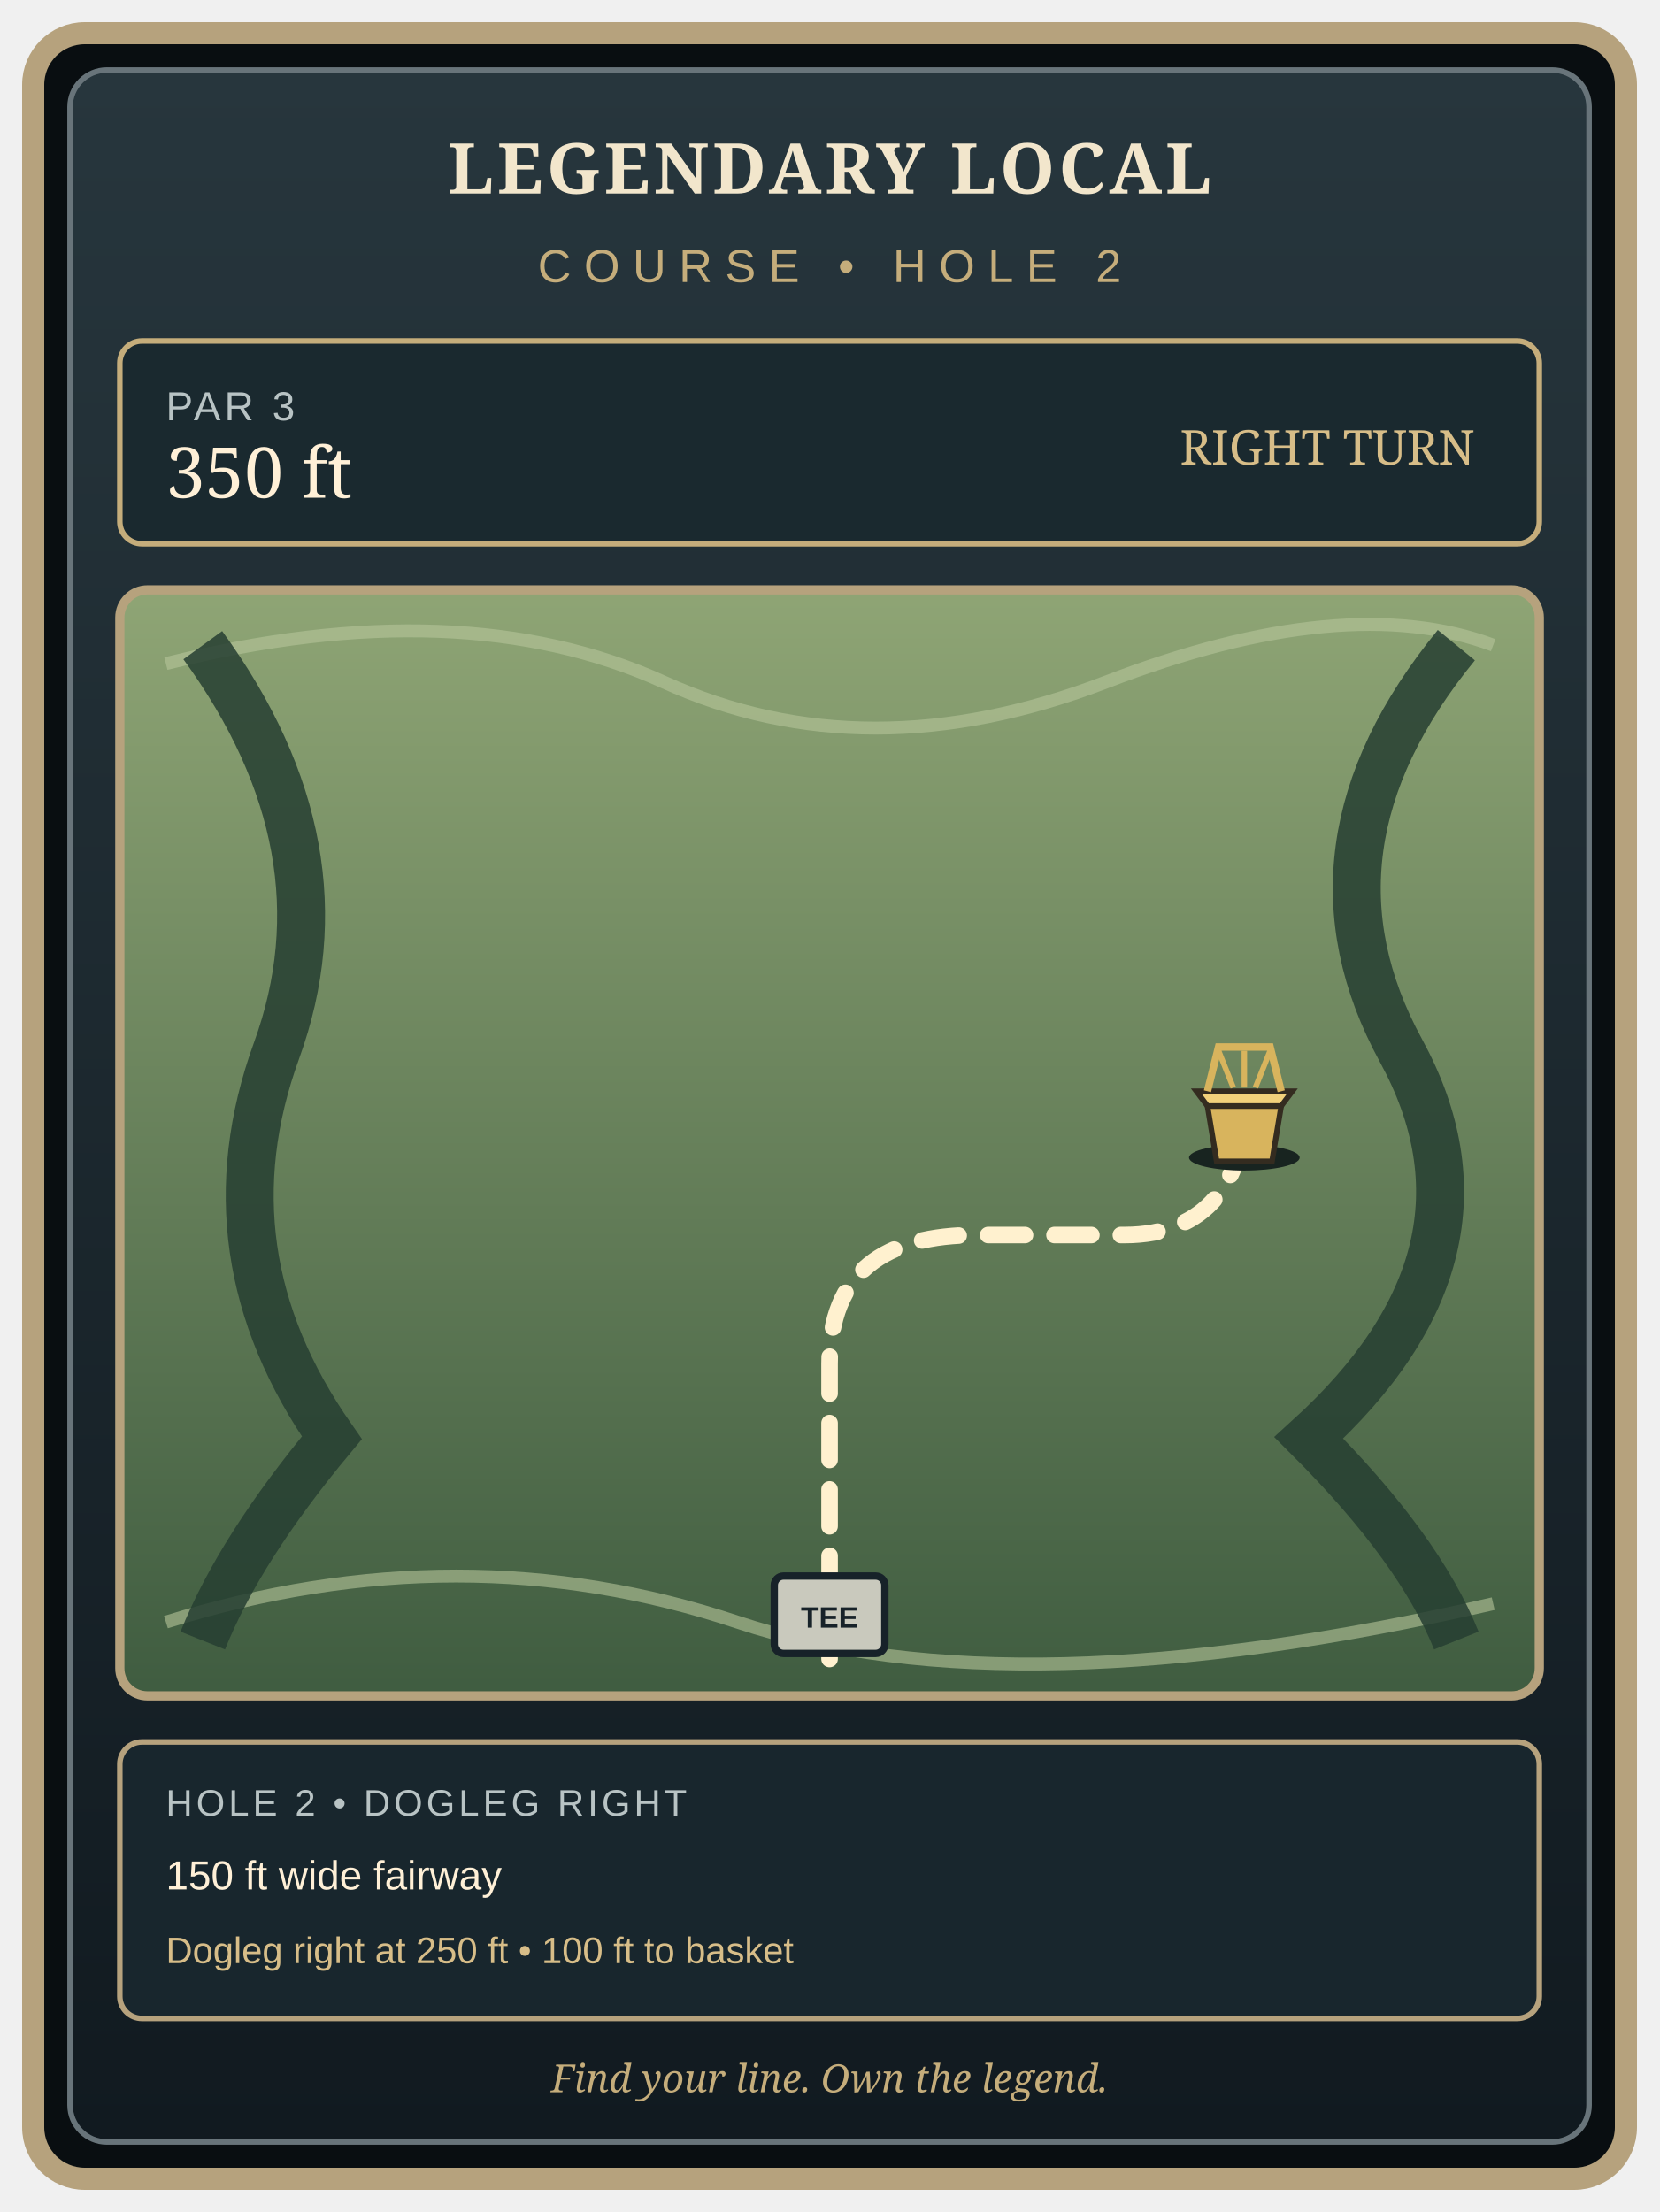
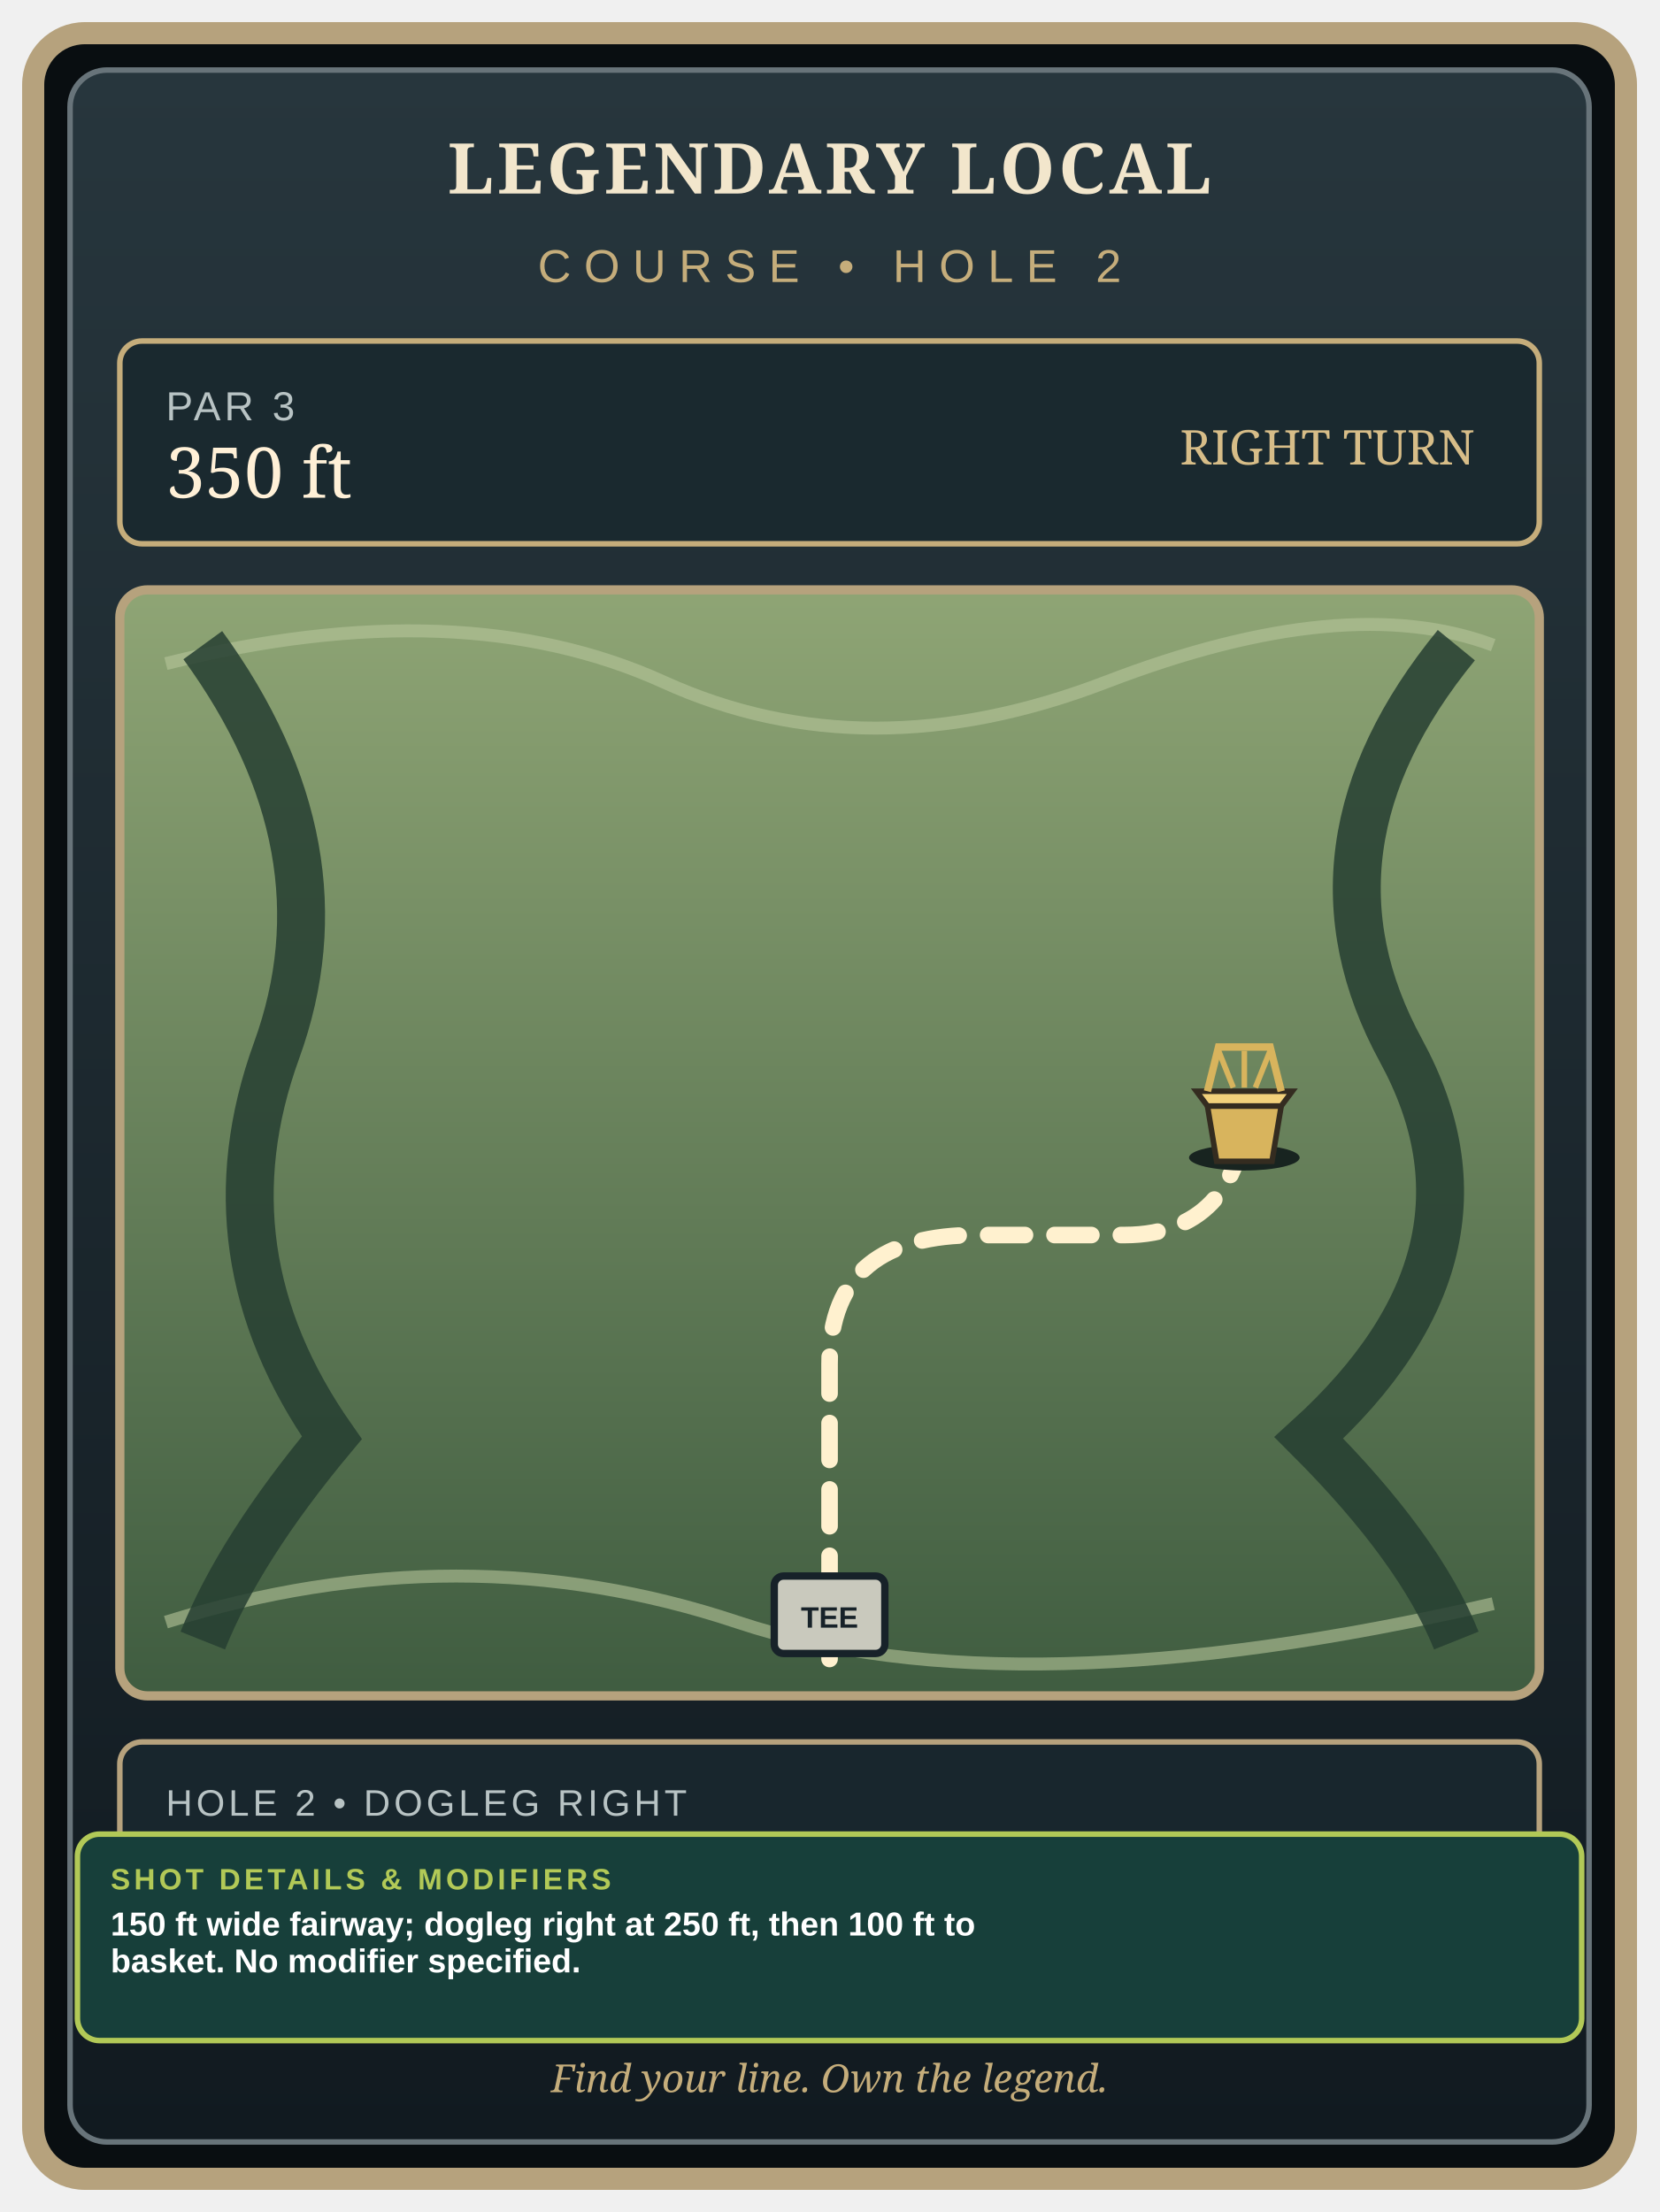
<svg xmlns="http://www.w3.org/2000/svg" viewBox="0 0 900 1200">
  <defs>
    <linearGradient id="bg" x2="0" y2="1">
      <stop stop-color="#27363d" />
      <stop offset="1" stop-color="#111a20" />
    </linearGradient>
    <linearGradient id="fairway" x2="0" y2="1">
      <stop stop-color="#8fa575" />
      <stop offset="1" stop-color="#3f5c40" />
    </linearGradient>
  </defs>
  <rect x="18" y="18" width="864" height="1164" rx="28" fill="#090e11" stroke="#b6a27d" stroke-width="12" />
  <rect x="38" y="38" width="824" height="1124" rx="20" fill="url(#bg)" stroke="#68747a" stroke-width="3" />
  <text x="450" y="105" text-anchor="middle" font-family="Georgia,serif" font-size="38" font-weight="bold" fill="#f2e6cc" letter-spacing="2">LEGENDARY LOCAL</text>
  <text x="450" y="153" text-anchor="middle" font-family="Arial,sans-serif" font-size="25" fill="#c5ad7b" letter-spacing="7">COURSE • HOLE 2</text>
  <rect x="65" y="185" width="770" height="110" rx="12" fill="#1a292f" stroke="#c5ad7b" stroke-width="3" />
  <text x="90" y="228" font-family="Arial,sans-serif" font-size="22" fill="#b8c3c4" letter-spacing="2">PAR 3</text>
  <text x="90" y="270" font-family="Georgia,serif" font-size="38" fill="#fff0d7">350 ft</text>
  <text x="800" y="252" text-anchor="end" font-family="Georgia,serif" font-size="26" fill="#d7bd88">RIGHT TURN</text>
  <rect x="65" y="320" width="770" height="600" rx="15" fill="url(#fairway)" stroke="#b6a27d" stroke-width="5" />
  <path d="M90 360 Q250 320 360 370 T600 370 T810 350 M90 880 Q250 830 400 880 T810 870" fill="none" stroke="#b5c59a" stroke-width="7" opacity=".6" />
  <path d="M110 350 Q190 460 150 570 T180 780 Q130 840 110 890 M790 350 Q700 460 760 570 T710 780 Q770 840 790 890" fill="none" stroke="#263e31" stroke-width="26" opacity=".85" />
  <path d="M450 900 L450 740 C450 690 480 670 530 670 L610 670 C655 670 675 640 675 600" fill="none" stroke="#fff1cf" stroke-width="9" stroke-dasharray="20 16" stroke-linecap="round" />
  <rect x="420" y="855" width="60" height="42" rx="5" fill="#c9c9bd" stroke="#172229" stroke-width="4" />
  <text x="450" y="883" text-anchor="middle" font-family="Arial" font-size="16" font-weight="bold" fill="#172229">TEE</text>
  <g transform="translate(675 600)">
    <ellipse cx="0" cy="28" rx="30" ry="7" fill="#182420" />
    <path d="M-20 0 H20 L15 30 H-15Z" fill="#d8b45d" stroke="#342c20" stroke-width="3" />
    <path d="M-26 -8 H26 L20 0 H-20Z" fill="#f2d17b" stroke="#342c20" stroke-width="3" />
    <path d="M-20 -8 L-14 -32 H14 L20 -8" fill="none" stroke="#d8b45d" stroke-width="4" />
    <path d="M-14 -30 L-6 -10 M0 -30 L0 -10 M14 -30 L6 -10" stroke="#d8b45d" stroke-width="3" />
  </g>
  <rect x="65" y="945" width="770" height="150" rx="12" fill="#18262d" stroke="#b6a27d" stroke-width="3" />
  <text x="90" y="985" font-family="Arial,sans-serif" font-size="20" fill="#b8c3c4" letter-spacing="2">HOLE 2 • DOGLEG RIGHT</text>
  <text x="90" y="1025" font-family="Arial,sans-serif" font-size="22" fill="#fff0d7">150 ft wide fairway</text>
  <text x="90" y="1065" font-family="Arial,sans-serif" font-size="20" fill="#d7bd88">Dogleg right at 250 ft • 100 ft to basket</text>
  <text x="450" y="1135" text-anchor="middle" font-family="Georgia,serif" font-size="21" font-style="italic" fill="#c5ad7b">Find your line. Own the legend.</text>
+   <g id="complete-hole-details">
+     <rect x="42" y="995" width="816" height="112" rx="12" fill="#173f3a" stroke="#b2c957" stroke-width="3" />
+     <text x="60" y="1025" font-family="Arial,sans-serif" font-size="16" font-weight="900" letter-spacing="2" fill="#b2c957">SHOT DETAILS &amp; MODIFIERS</text>
+     <text x="60" y="1050" font-family="Arial,sans-serif" font-size="18" font-weight="900" fill="#fff">150 ft wide fairway; dogleg right at 250 ft, then 100 ft to</text>
+     <text x="60" y="1070" font-family="Arial,sans-serif" font-size="18" font-weight="700" fill="#fff">basket. No modifier specified.</text>
+   </g>
</svg>
